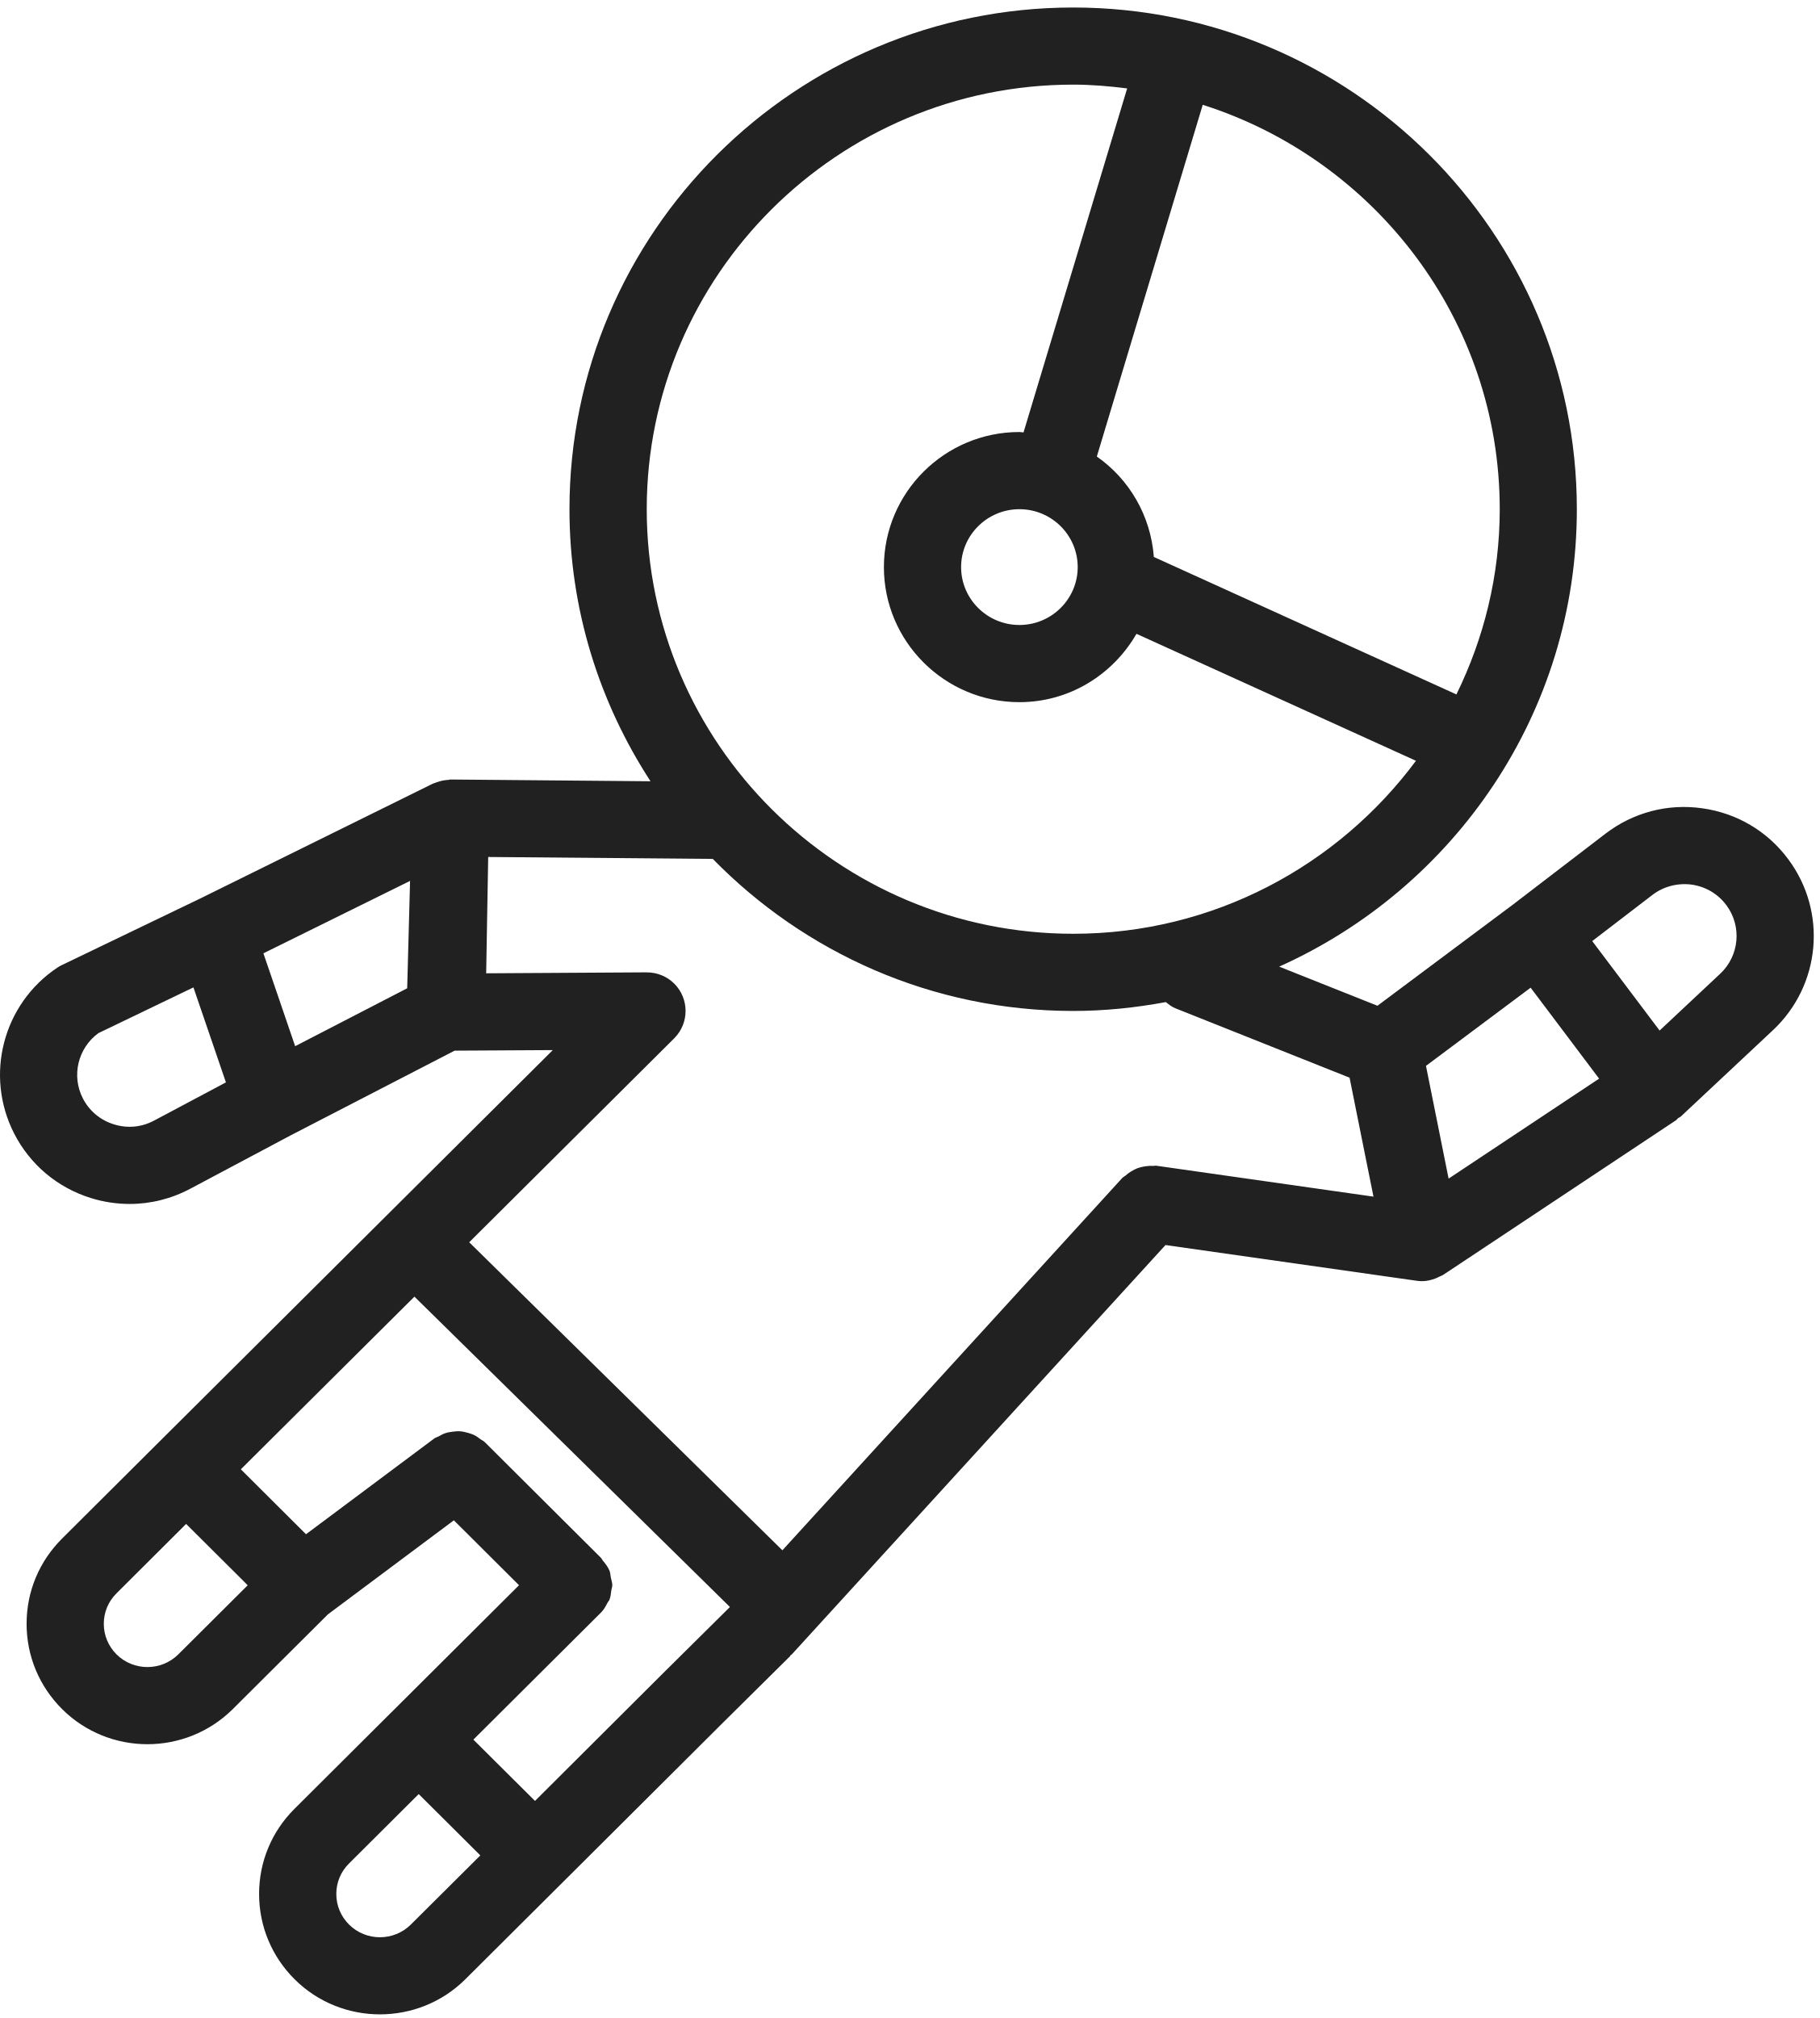
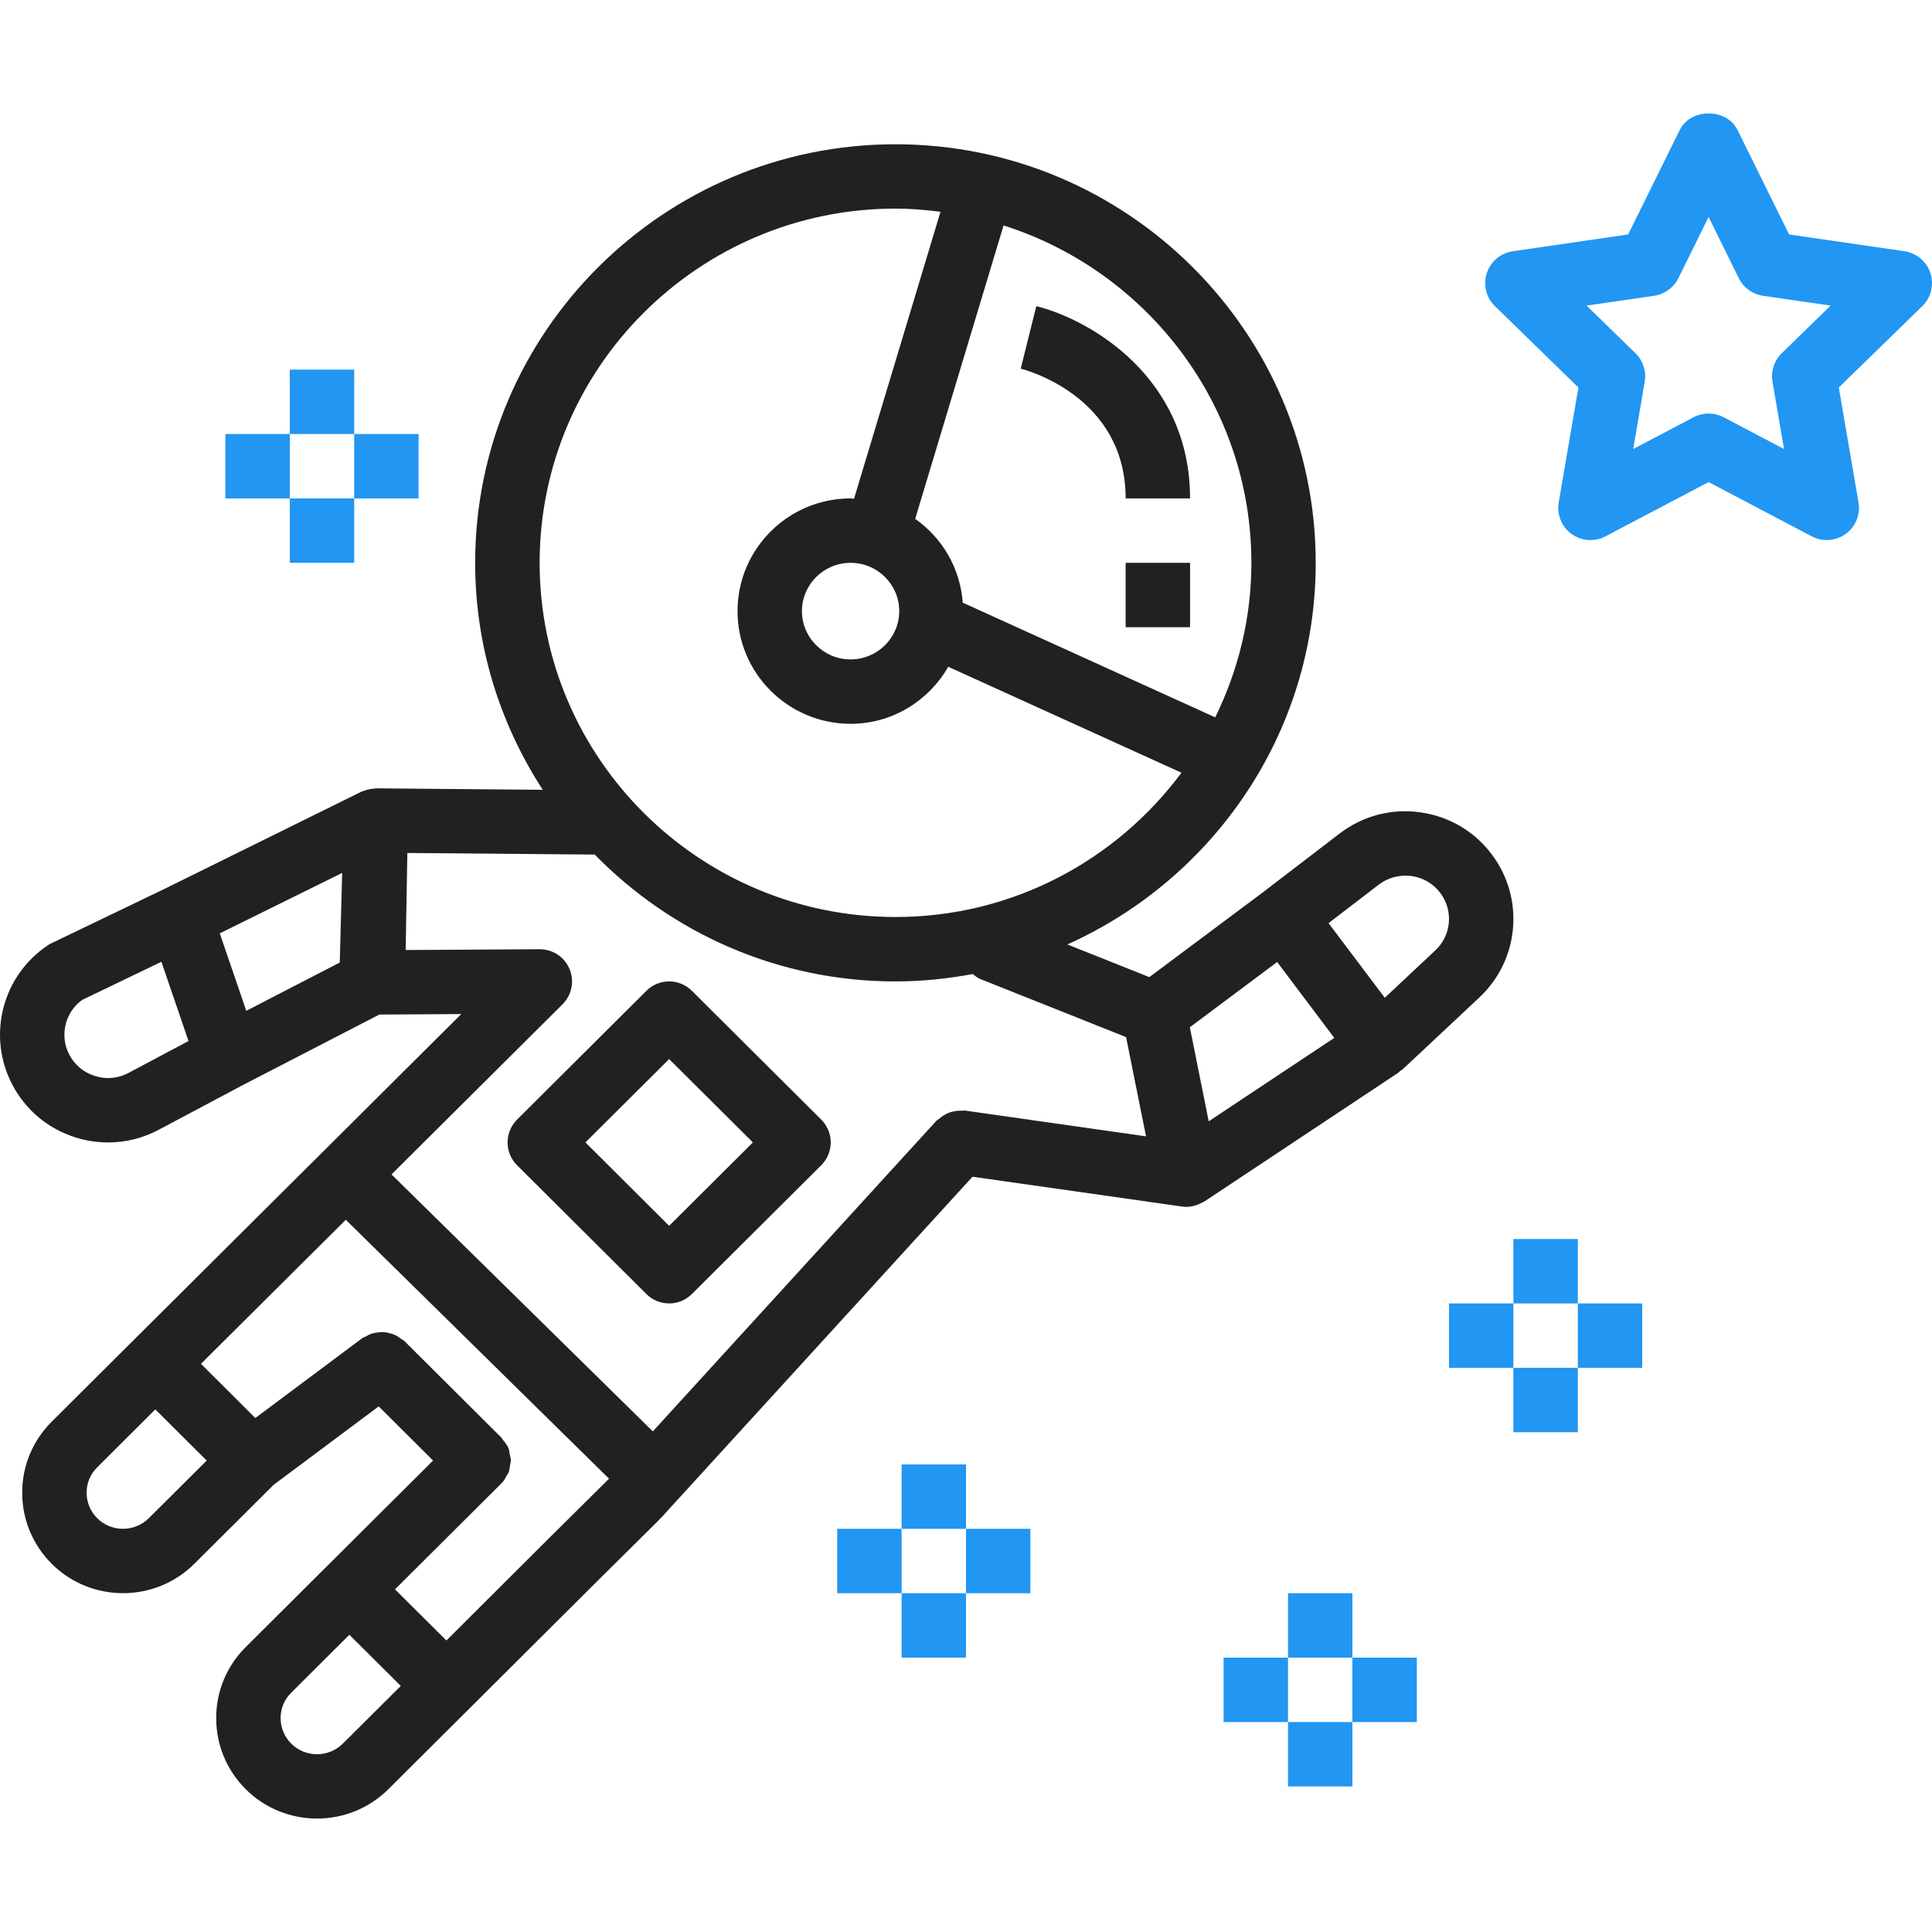
- <svg xmlns="http://www.w3.org/2000/svg" width="55" height="61" viewBox="0 0 55 61" fill="none">
-   <path d="M54.063 25.974C53.435 25.126 52.512 24.58 51.464 24.433C50.412 24.283 49.373 24.56 48.533 25.203L45.795 27.301L45.794 27.303L41.643 30.402L38.672 29.219C43.969 26.843 47.671 21.545 47.671 15.394C47.671 7.031 40.84 0.227 32.444 0.227C24.047 0.227 17.216 7.031 17.216 15.394C17.216 18.425 18.123 21.244 19.666 23.616L13.62 23.563C13.617 23.563 13.613 23.563 13.61 23.563C13.591 23.563 13.576 23.573 13.559 23.574C13.443 23.578 13.33 23.602 13.219 23.642C13.191 23.652 13.162 23.658 13.135 23.671C13.121 23.677 13.107 23.678 13.093 23.685L6.021 27.176C6.02 27.176 6.018 27.176 6.018 27.177L1.877 29.169C1.831 29.189 1.784 29.216 1.739 29.246C0.088 30.345 -0.474 32.504 0.43 34.268C0.912 35.206 1.732 35.896 2.74 36.212C3.129 36.334 3.525 36.393 3.92 36.393C4.553 36.393 5.181 36.238 5.756 35.931L8.792 34.317L13.744 31.759L16.712 31.742L4.808 43.588C4.807 43.59 4.806 43.59 4.805 43.591L1.877 46.507C1.185 47.196 0.804 48.109 0.804 49.084C0.804 50.056 1.185 50.972 1.877 51.662C2.587 52.369 3.522 52.724 4.456 52.724C5.392 52.724 6.325 52.369 7.038 51.662L9.913 48.799L13.721 45.956L15.691 47.918L11.838 51.755C11.836 51.756 11.835 51.756 11.834 51.758L8.906 54.674C8.214 55.362 7.833 56.276 7.833 57.25C7.833 58.223 8.214 59.139 8.906 59.829C9.616 60.536 10.552 60.89 11.486 60.89C12.421 60.89 13.357 60.536 14.068 59.829L16.998 56.912L21.684 52.245C21.685 52.244 21.685 52.243 21.686 52.242L23.895 50.054L23.887 50.046C23.901 50.032 23.921 50.027 23.935 50.012L35.235 37.635L42.828 38.715C42.883 38.723 42.938 38.727 42.993 38.727C43.134 38.727 43.27 38.693 43.402 38.643C43.441 38.629 43.474 38.61 43.511 38.592C43.553 38.571 43.597 38.559 43.637 38.532L50.666 33.865C50.692 33.848 50.706 33.82 50.73 33.801C50.758 33.779 50.793 33.77 50.819 33.745L53.6 31.14C55.047 29.784 55.247 27.563 54.063 25.974ZM4.66 33.872C4.281 34.075 3.851 34.116 3.439 33.985C3.03 33.858 2.699 33.579 2.505 33.203C2.153 32.516 2.357 31.681 2.974 31.23L5.848 29.847L6.54 31.869L6.83 32.718L4.66 33.872ZM12.31 29.874L8.923 31.624L8.365 29.991L7.963 28.817L12.397 26.628L12.31 29.874ZM45.34 15.392C45.34 17.401 44.861 19.296 44.03 20.991L34.883 16.836C34.788 15.582 34.137 14.484 33.159 13.8L36.361 3.168C41.563 4.823 45.34 9.675 45.34 15.392ZM19.552 15.392C19.552 8.316 25.336 2.558 32.446 2.558C32.999 2.558 33.54 2.605 34.076 2.673L30.943 13.071C30.901 13.07 30.862 13.059 30.819 13.059C28.56 13.059 26.722 14.89 26.722 17.142C26.722 19.394 28.56 21.225 30.819 21.225C32.337 21.225 33.65 20.387 34.358 19.159L42.807 22.997C40.456 26.162 36.694 28.226 32.446 28.226C25.336 28.226 19.552 22.468 19.552 15.392ZM32.581 17.142C32.581 18.107 31.79 18.892 30.819 18.892C29.847 18.892 29.056 18.107 29.056 17.142C29.056 16.177 29.847 15.392 30.819 15.392C31.79 15.392 32.581 16.177 32.581 17.142ZM5.392 50.007C4.875 50.52 4.038 50.519 3.523 50.009C3.274 49.76 3.138 49.432 3.138 49.084C3.138 48.736 3.274 48.408 3.523 48.162L5.627 46.065L7.489 47.919L5.392 50.007ZM12.422 58.174C11.905 58.687 11.068 58.688 10.552 58.175C10.303 57.927 10.167 57.599 10.167 57.25C10.167 56.903 10.303 56.575 10.552 56.329L12.658 54.231L13.539 55.107L14.521 56.085L12.422 58.174ZM20.038 50.586C20.037 50.587 20.036 50.587 20.035 50.589L16.174 54.438L15.293 53.562L14.311 52.585L18.168 48.745C18.168 48.745 18.168 48.745 18.168 48.744C18.169 48.743 18.17 48.743 18.172 48.742C18.259 48.654 18.314 48.549 18.368 48.445C18.383 48.415 18.412 48.389 18.425 48.358C18.461 48.268 18.467 48.171 18.481 48.077C18.488 48.023 18.511 47.973 18.511 47.918C18.511 47.84 18.483 47.764 18.467 47.687C18.453 47.617 18.453 47.546 18.426 47.478C18.382 47.368 18.306 47.272 18.227 47.177C18.204 47.151 18.196 47.119 18.172 47.094C18.172 47.094 18.172 47.094 18.171 47.094C18.169 47.093 18.169 47.091 18.168 47.09L14.653 43.59C14.616 43.552 14.568 43.537 14.526 43.505C14.464 43.458 14.405 43.413 14.336 43.38C14.269 43.347 14.201 43.327 14.132 43.308C14.057 43.287 13.985 43.271 13.906 43.265C13.835 43.26 13.769 43.267 13.697 43.276C13.619 43.285 13.546 43.295 13.47 43.32C13.396 43.343 13.331 43.379 13.264 43.418C13.22 43.442 13.171 43.451 13.13 43.481L9.251 46.377L7.281 44.414L12.529 39.195L22.067 48.576L20.038 50.586ZM34.955 35.237C34.921 35.233 34.889 35.245 34.855 35.243C34.77 35.238 34.689 35.244 34.603 35.258C34.537 35.27 34.474 35.283 34.411 35.305C34.336 35.331 34.269 35.366 34.2 35.407C34.134 35.447 34.075 35.489 34.018 35.542C33.99 35.566 33.956 35.578 33.93 35.606L23.653 46.862L14.185 37.551L20.383 31.386C20.839 30.931 20.841 30.192 20.386 29.735C20.156 29.505 19.854 29.392 19.552 29.393V29.392L14.698 29.421L14.759 25.905L21.549 25.963C24.317 28.794 28.176 30.559 32.446 30.559C33.403 30.559 34.336 30.46 35.245 30.291C35.332 30.36 35.419 30.432 35.528 30.476L40.8 32.576L41.133 34.235L41.523 36.172L34.955 35.237ZM43.794 35.627L43.11 32.219L46.274 29.856L47.102 30.955L48.344 32.605L43.794 35.627ZM52.005 29.434L50.173 31.151L48.136 28.447L49.954 27.053C50.294 26.792 50.722 26.685 51.142 26.74C51.564 26.8 51.938 27.02 52.192 27.362C52.666 28 52.585 28.89 52.005 29.434Z" fill="#212121" />
+ <svg xmlns="http://www.w3.org/2000/svg" width="70" height="70" viewBox="0 0 70 70" fill="none">
+   <path d="M69.943 9.896C69.806 9.475 69.442 9.167 69.002 9.103L64.823 8.495L62.953 4.708C62.561 3.91 61.253 3.91 60.861 4.708L58.991 8.495L54.811 9.103C54.372 9.167 54.008 9.474 53.869 9.897C53.732 10.319 53.845 10.783 54.164 11.092L57.189 14.041L56.475 18.203C56.401 18.641 56.58 19.083 56.938 19.345C57.301 19.608 57.775 19.641 58.168 19.433L61.906 17.467L65.644 19.433C65.815 19.523 66.002 19.567 66.188 19.567C66.429 19.567 66.671 19.492 66.874 19.344C67.233 19.083 67.413 18.641 67.337 18.203L66.623 14.04L69.648 11.092C69.965 10.782 70.08 10.319 69.943 9.896ZM64.556 12.799C64.281 13.066 64.156 13.454 64.221 13.832L64.638 16.269L62.45 15.118C62.279 15.029 62.093 14.984 61.906 14.984C61.719 14.984 61.534 15.029 61.362 15.118L59.174 16.269L59.591 13.832C59.657 13.454 59.531 13.068 59.257 12.799L57.484 11.072L59.932 10.717C60.312 10.662 60.64 10.423 60.811 10.078L61.905 7.862L62.999 10.078C63.17 10.422 63.497 10.662 63.878 10.717L66.326 11.072L64.556 12.799Z" fill="#2196F3" />
+   <path d="M57.167 44.892H54.834V47.226H57.167V44.892Z" fill="#2196F3" />
+   <path d="M57.167 49.559H54.834V51.892H57.167V49.559Z" fill="#2196F3" />
+   <path d="M59.5 47.226H57.167V49.559H59.5V47.226Z" fill="#2196F3" />
+   <path d="M54.834 47.226H52.5V49.559H54.834V47.226Z" fill="#2196F3" />
+   <path d="M49 57.726H46.667V60.059H49V57.726Z" fill="#2196F3" />
+   <path d="M49 62.393H46.667V64.726H49V62.393Z" fill="#2196F3" />
+   <path d="M51.334 60.059H49V62.393H51.334V60.059Z" fill="#2196F3" />
+   <path d="M46.667 60.059H44.333V62.393H46.667V60.059Z" fill="#2196F3" />
+   <path d="M35 53.059H32.667V55.393H35V53.059Z" fill="#2196F3" />
+   <path d="M35 57.726H32.667V60.059H35V57.726Z" fill="#2196F3" />
+   <path d="M37.333 55.392H35V57.726H37.333V55.392Z" fill="#2196F3" />
+   <path d="M32.667 55.392H30.333V57.726H32.667V55.392Z" fill="#2196F3" />
+   <path d="M12.833 13.392H10.5V15.725H12.833V13.392Z" fill="#2196F3" />
+   <path d="M12.833 18.059H10.5V20.392H12.833V18.059Z" fill="#2196F3" />
+   <path d="M15.166 15.725H12.833V18.059H15.166V15.725Z" fill="#2196F3" />
+   <path d="M10.5 15.725H8.166V18.059H10.5V15.725Z" fill="#2196F3" />
+   <path d="M54.063 30.974C53.435 30.126 52.512 29.58 51.464 29.433C50.412 29.283 49.373 29.56 48.533 30.203L45.795 32.301L45.794 32.303L41.643 35.403L38.672 34.219C43.969 31.843 47.671 26.545 47.671 20.394C47.671 12.031 40.84 5.227 32.444 5.227C24.047 5.227 17.216 12.031 17.216 20.394C17.216 23.425 18.123 26.244 19.666 28.616L13.62 28.563C13.617 28.563 13.613 28.563 13.61 28.563C13.591 28.563 13.576 28.573 13.559 28.574C13.443 28.578 13.33 28.602 13.219 28.642C13.191 28.652 13.162 28.658 13.135 28.671C13.121 28.677 13.107 28.678 13.093 28.685L6.021 32.176C6.02 32.176 6.018 32.176 6.018 32.178L1.877 34.169C1.831 34.189 1.784 34.216 1.739 34.246C0.088 35.345 -0.474 37.504 0.43 39.268C0.912 40.206 1.732 40.896 2.74 41.212C3.129 41.334 3.525 41.393 3.92 41.393C4.553 41.393 5.181 41.238 5.756 40.931L8.792 39.317L13.744 36.759L16.712 36.742L4.808 48.588C4.807 48.59 4.806 48.59 4.805 48.591L1.877 51.507C1.185 52.196 0.804 53.109 0.804 54.084C0.804 55.056 1.185 55.972 1.877 56.662C2.587 57.369 3.522 57.724 4.456 57.724C5.392 57.724 6.325 57.369 7.038 56.662L9.913 53.799L13.721 50.956L15.691 52.918L11.838 56.755C11.836 56.756 11.835 56.756 11.834 56.758L8.906 59.674C8.214 60.362 7.833 61.276 7.833 62.25C7.833 63.223 8.214 64.139 8.906 64.829C9.616 65.536 10.552 65.89 11.486 65.89C12.421 65.89 13.357 65.536 14.068 64.829L16.998 61.912L21.684 57.245C21.685 57.244 21.685 57.243 21.686 57.242L23.895 55.054L23.887 55.046C23.901 55.032 23.921 55.027 23.935 55.012L35.235 42.635L42.828 43.715C42.883 43.723 42.938 43.727 42.993 43.727C43.134 43.727 43.27 43.693 43.402 43.643C43.441 43.629 43.474 43.61 43.511 43.592C43.553 43.571 43.597 43.559 43.637 43.532L50.666 38.865C50.692 38.848 50.706 38.82 50.73 38.801C50.758 38.779 50.793 38.77 50.819 38.745L53.6 36.14C55.047 34.784 55.247 32.563 54.063 30.974ZM4.66 38.872C4.281 39.075 3.851 39.116 3.439 38.985C3.03 38.858 2.699 38.579 2.505 38.203C2.153 37.516 2.357 36.681 2.974 36.23L5.848 34.847L6.54 36.869L6.83 37.718L4.66 38.872ZM12.31 34.874L8.923 36.624L8.365 34.991L7.963 33.817L12.397 31.628L12.31 34.874ZM45.34 20.392C45.34 22.401 44.861 24.296 44.03 25.991L34.883 21.836C34.788 20.582 34.137 19.484 33.159 18.8L36.361 8.168C41.563 9.823 45.34 14.675 45.34 20.392ZM19.552 20.392C19.552 13.316 25.336 7.558 32.446 7.558C32.999 7.558 33.54 7.605 34.076 7.673L30.943 18.071C30.901 18.07 30.862 18.058 30.819 18.058C28.56 18.058 26.722 19.89 26.722 22.142C26.722 24.394 28.56 26.225 30.819 26.225C32.337 26.225 33.65 25.387 34.358 24.159L42.807 27.997C40.456 31.162 36.694 33.225 32.446 33.225C25.336 33.225 19.552 27.468 19.552 20.392ZM32.581 22.142C32.581 23.107 31.79 23.892 30.819 23.892C29.847 23.892 29.056 23.107 29.056 22.142C29.056 21.177 29.847 20.392 30.819 20.392C31.79 20.392 32.581 21.177 32.581 22.142ZM5.392 55.007C4.875 55.52 4.038 55.519 3.523 55.009C3.274 54.76 3.138 54.432 3.138 54.084C3.138 53.736 3.274 53.408 3.523 53.162L5.627 51.065L7.489 52.919L5.392 55.007ZM12.422 63.174C11.905 63.687 11.068 63.688 10.552 63.175C10.303 62.927 10.167 62.599 10.167 62.25C10.167 61.903 10.303 61.575 10.552 61.329L12.658 59.231L13.539 60.107L14.521 61.085L12.422 63.174ZM20.038 55.586C20.037 55.587 20.036 55.587 20.035 55.589L16.174 59.438L15.293 58.562L14.311 57.585L18.168 53.745C18.168 53.745 18.168 53.745 18.168 53.744C18.169 53.743 18.17 53.743 18.172 53.742C18.259 53.654 18.314 53.549 18.368 53.445C18.383 53.415 18.412 53.389 18.425 53.358C18.461 53.268 18.467 53.171 18.481 53.077C18.488 53.023 18.511 52.973 18.511 52.918C18.511 52.84 18.483 52.764 18.467 52.687C18.453 52.617 18.453 52.546 18.426 52.478C18.382 52.368 18.306 52.272 18.227 52.177C18.204 52.151 18.196 52.119 18.172 52.094C18.172 52.094 18.172 52.094 18.171 52.094C18.169 52.093 18.169 52.091 18.168 52.09L14.653 48.59C14.616 48.552 14.568 48.537 14.526 48.505C14.464 48.458 14.405 48.413 14.336 48.38C14.269 48.347 14.201 48.327 14.132 48.308C14.057 48.287 13.985 48.271 13.906 48.265C13.835 48.26 13.769 48.267 13.697 48.276C13.619 48.285 13.546 48.295 13.47 48.32C13.396 48.343 13.331 48.379 13.264 48.418C13.22 48.442 13.171 48.451 13.13 48.481L9.251 51.377L7.281 49.414L12.529 44.195L22.067 53.576L20.038 55.586ZM34.955 40.237C34.921 40.233 34.889 40.245 34.855 40.243C34.77 40.238 34.689 40.244 34.603 40.258C34.537 40.27 34.474 40.283 34.411 40.305C34.336 40.331 34.269 40.366 34.2 40.407C34.134 40.447 34.075 40.489 34.018 40.542C33.99 40.566 33.956 40.578 33.93 40.606L23.653 51.862L14.185 42.551L20.383 36.386C20.839 35.931 20.841 35.192 20.386 34.735C20.156 34.505 19.854 34.392 19.552 34.393V34.392L14.698 34.421L14.759 30.905L21.549 30.963C24.317 33.794 28.176 35.559 32.446 35.559C33.403 35.559 34.336 35.46 35.245 35.291C35.332 35.361 35.419 35.432 35.528 35.476L40.8 37.576L41.133 39.235L41.523 41.172L34.955 40.237ZM43.794 40.627L43.11 37.219L46.274 34.856L47.102 35.955L48.344 37.605L43.794 40.627ZM52.005 34.434L50.173 36.151L48.136 33.447L49.954 32.053C50.294 31.792 50.722 31.685 51.142 31.74C51.564 31.8 51.938 32.02 52.192 32.362C52.666 33 52.585 33.891 52.005 34.434Z" fill="#212121" />
+   <path d="M29.755 40.565L25.067 35.898C24.613 35.445 23.875 35.445 23.421 35.898L18.734 40.565C18.515 40.786 18.391 41.082 18.391 41.392C18.391 41.703 18.514 42 18.734 42.219L23.421 46.886C23.648 47.112 23.947 47.226 24.244 47.226C24.542 47.226 24.84 47.112 25.067 46.886L29.755 42.219C29.974 42 30.099 41.703 30.099 41.392C30.099 41.082 29.975 40.784 29.755 40.565ZM24.244 44.413L21.211 41.392L24.244 38.372L27.279 41.392L24.244 44.413Z" fill="#212121" />
+   <path d="M37.547 11.092L36.983 13.358C37.139 13.397 40.784 14.346 40.784 18.059H43.118C43.118 13.646 39.474 11.572 37.547 11.092Z" fill="#212121" />
+   <path d="M43.118 20.392H40.784V22.725H43.118V20.392Z" fill="#212121" />
</svg>
